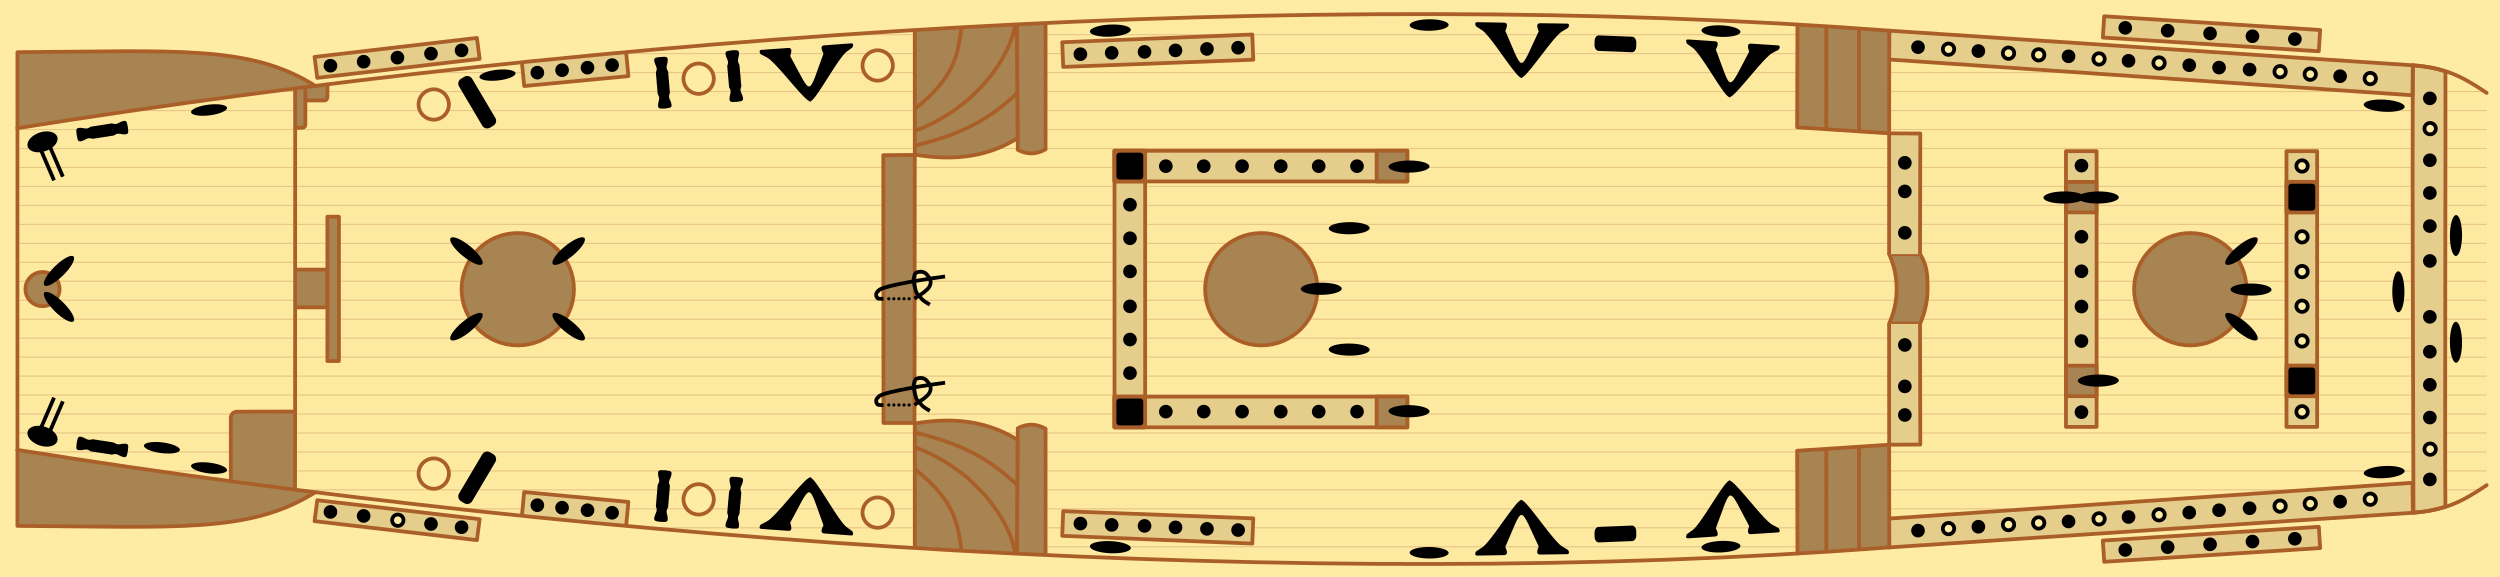
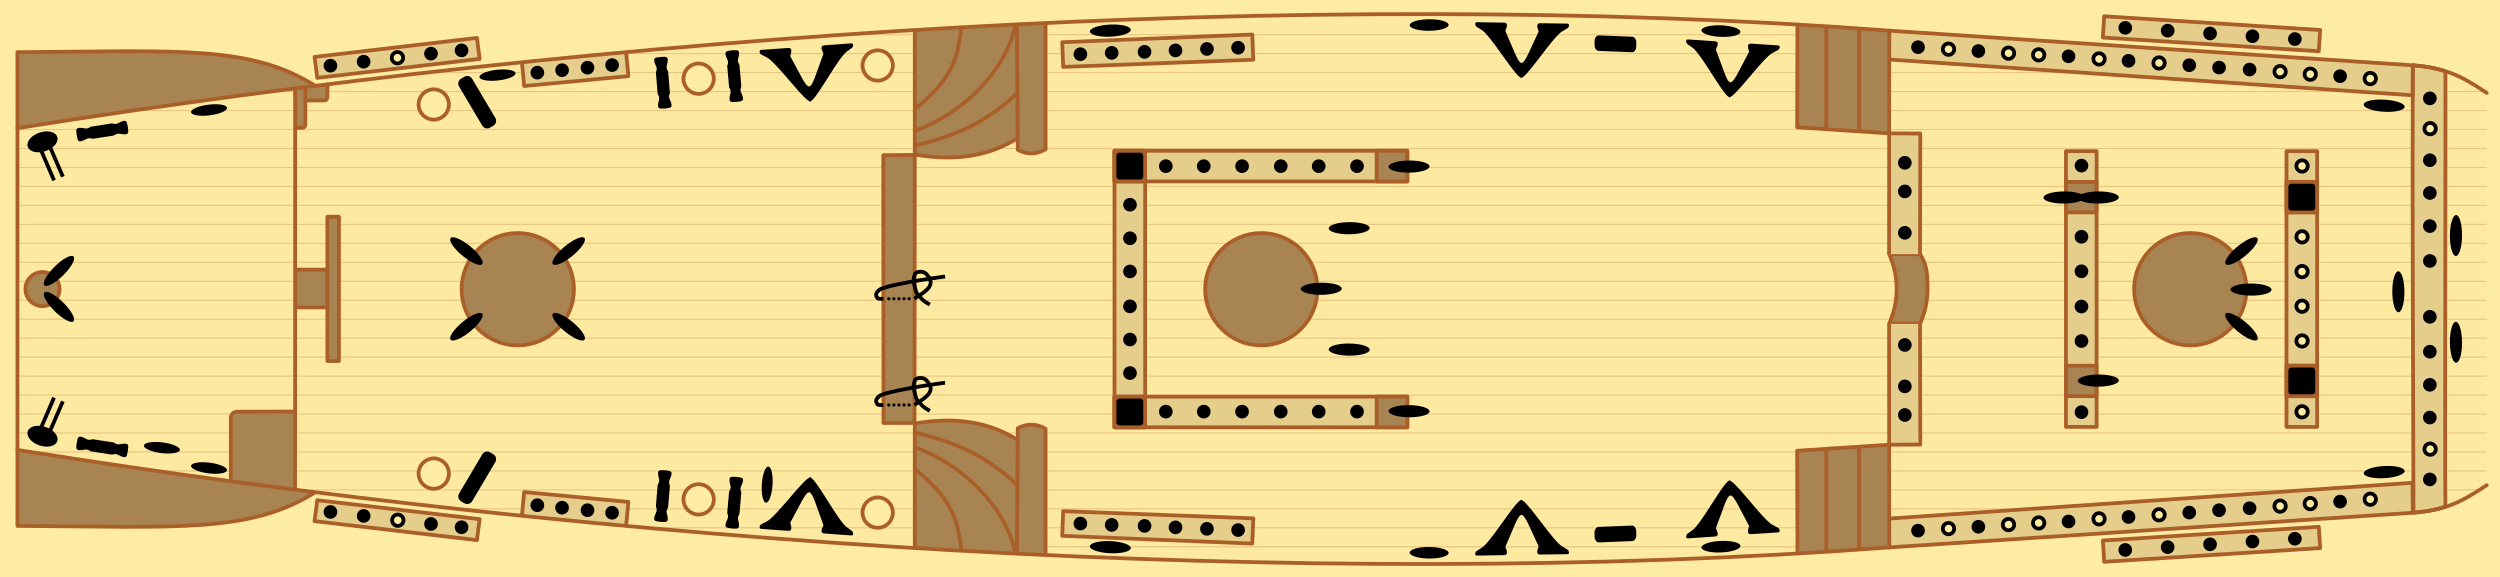
<svg xmlns="http://www.w3.org/2000/svg" xmlns:ns2="https://github.com/jolaf/rigging" xmlns:xlink="http://www.w3.org/1999/xlink" viewBox="1 -24 659 152" version="1.1" id="svg1" height="100%" width="100%">
  <style id="style1">
    /*  */
    #background, #pinhole, #pipe {
      fill: #ffeca4;
    }

    #drawing, #wood g {
      color: #aa5f28;
    }

    #wood g {
      opacity: 0.3;
    }

    .solid {
      fill: #a78452;
    }

    .rail {
      fill: #e5cd8c;
    }
    /*  */
  </style>
  <defs id="defs1">
    <pattern patternUnits="userSpaceOnUse" viewBox="0,0,100,100" height="5" width="5" id="wood">
      <g fill="currentColor" id="g13364">
        <rect id="rect1431" height="5" width="100" y="0" x="0" />
        <rect style="opacity:0.1" x="0" y="5" width="100" height="95" id="rect3597" />
      </g>
    </pattern>
    <rect style="fill:currentColor" id="deckMask" width="220.711" height="146.642" x="277.269" y="-0.809" />
    <g style="stroke:currentColor" id="mastMask">
      <path d="m 425.113,59.525 c 26.5,26.5 26.5,26.5 26.5,26.5 z" id="path89" />
      <path d="m 451.613,59.525 c -26.5,26.5 -26.5,26.5 -26.5,26.5 z" id="path91" />
    </g>
    <circle style="fill:#ffeca4;stroke:currentColor" id="pipe" cx="160.871" cy="398.091" r="4" />
    <circle class="aura" transform="rotate(-8.297298)" style="fill:currentColor" cx="567.539" cy="28.152" r="1.8" id="pin" />
    <circle r="1.5" cy="138.775" cx="607.213" id="pinhole" transform="rotate(-8.297298)" style="fill:#ffeca4;stroke:currentColor" />
    <ellipse class="aura" style="fill:currentColor" cx="3.721" cy="-575.374" rx="1.6" ry="5.4" id="cleat" transform="rotate(89.50973)" />
    <rect class="aura" style="fill:currentColor" id="lcleat" width="4" height="15" x="396.501" y="72.319" ry="1.5" />
    <g class="aura" style="fill:currentColor" id="xcleat">
      <path class="aura" id="quarterXcleat" d="m 42.185,13.735 c 0,0 -0.026,-2.039 -0.002,-2.905 0.159,-0.415 0.29,-0.647 0.302,-0.946 C 42.517,9.123 42.079,8.693 42.019,7.767 41.966,6.953 42.308,6.833 43.89,6.842 v 6.893 z" />
      <use transform="matrix(-1,0,0,1,87.6,0)" xlink:href="#quarterXcleat" id="use5194" />
      <use transform="matrix(1,0,0,-1,0,27.3)" xlink:href="#quarterXcleat" id="use5196" />
      <use id="use5198" xlink:href="#quarterXcleat" transform="rotate(180,43.8,13.65)" />
    </g>
    <g class="aura" style="fill:currentColor" id="kevel">
      <path id="halfKevel" d="m 426.56,44.452 c 0.605,1.201 1.081,2.305 1.819,2.399 v 3.896 c -1.297,0.164 -6.502,-8.282 -9.737,-11.618 -0.74,-0.763 -0.818,-0.717 -2.433,-1.725 -0.222,-0.138 -0.607,-1.137 0.142,-1.153 2.121,-0.047 4.926,0.037 7.099,0.007 1.56,-0.021 0.44,1.911 0.425,2.168" />
      <use xlink:href="#halfKevel" transform="matrix(-1,0,0,1,856.54,0)" id="use13994" />
    </g>
    <rect ry="0.8" rx="0.8" style="fill:currentColor" class="aura" y="40.706" x="287.157" height="7.08" width="7.08" id="fist" />
    <g style="fill:currentColor" id="tackle" class="aura">
      <path d="m 633.919,129.817 0.918,0.396 -3.977,9.219 -0.918,-0.396 z" id="halfTackle" />
      <use xlink:href="#halfTackle" id="use12488" transform="translate(-2.328125,-0.96875)" />
      <ellipse id="ellipse12490" cx="-640.376" cy="-70.366" rx="4.104" ry="2.557" transform="matrix(-0.9469348,-0.3214258,-0.3214258,0.9469348,0,0)" />
    </g>
    <g style="fill:currentColor" id="knot" class="aura">
      <g id="g12499" style="fill-opacity:0">
        <rect id="rect12493" width="11.369" height="3.748" x="662.206" y="352.485" />
        <rect id="rect12495" width="3.123" height="7.121" x="670.878" y="349.127" />
        <rect id="rect12497" width="1.811" height="6.996" x="673.189" y="349.877" />
      </g>
      <path id="path12501" d="m 678.691,349.364 c -2.013,0.246 -5.879,0.818 -9.482,1.479 -1.802,0.33 -3.537,0.682 -4.945,1.029 -1.408,0.347 -2.446,0.644 -3.053,1.043 l -0.018,0.012 -0.016,0.014 c -0.479,0.375 -0.88,0.793 -1.043,1.336 -0.163,0.543 0.01,1.177 0.482,1.674 l 0.031,0.033 0.035,0.025 c 0.22,0.163 0.398,0.178 0.588,0.205 0.19,0.027 0.386,0.035 0.57,0.037 0.368,0.005 0.691,-0.019 0.691,-0.019 l -0.076,-0.998 c 0,0 -0.288,0.022 -0.604,0.018 -0.158,-0.002 -0.32,-0.01 -0.441,-0.027 -0.081,-0.011 -0.077,-0.012 -0.09,-0.014 -0.241,-0.274 -0.291,-0.445 -0.23,-0.646 0.064,-0.214 0.307,-0.516 0.688,-0.818 0.306,-0.197 1.359,-0.564 2.725,-0.9 1.375,-0.339 3.095,-0.689 4.885,-1.018 3.58,-0.656 7.443,-1.228 9.424,-1.471 z" />
      <path id="path12503" d="m 672.419,348.098 c -0.465,-0.022 -0.923,0.066 -1.311,0.229 -0.408,0.171 -0.686,0.499 -0.809,0.811 -0.122,0.312 -0.151,0.585 -0.234,0.865 -0.144,0.483 -0.088,1.007 -0.01,1.543 0.078,0.536 0.2,1.065 0.285,1.428 0.17,0.724 0.285,1.148 0.66,1.758 0.024,0.038 0.07,0.067 0.096,0.105 -0.209,0.132 -0.688,0.469 -0.688,0.469 l 0.521,0.854 c 0,0 0.573,-0.406 0.85,-0.58 0.302,0.324 0.563,0.688 0.873,0.947 0.652,0.547 1.848,1.191 1.848,1.191 l 0.482,-0.877 c 0,0 -1.221,-0.689 -1.688,-1.08 -0.256,-0.214 -0.442,-0.485 -0.691,-0.746 0.434,-0.293 0.655,-0.394 0.979,-0.668 0.496,-0.421 1.126,-0.912 1.475,-1.568 0.289,-0.544 0.46,-1.089 0.369,-1.754 -0.061,-0.444 -0.291,-0.879 -0.586,-1.33 -0.295,-0.451 -0.648,-0.883 -1.068,-1.164 -0.415,-0.278 -0.888,-0.41 -1.354,-0.432 z m -0.924,1.15 c 0.448,-0.188 1.275,-0.186 1.721,0.111 0.218,0.146 0.544,0.506 0.789,0.881 0.245,0.374 0.415,0.798 0.432,0.918 0.063,0.463 -0.011,0.678 -0.262,1.15 -0.191,0.359 -0.738,0.847 -1.24,1.273 -0.288,0.245 -0.563,0.39 -1.016,0.693 -0.014,-0.022 -0.051,-0.047 -0.064,-0.068 -0.323,-0.525 -0.37,-0.744 -0.539,-1.463 -0.084,-0.359 -0.2,-0.864 -0.27,-1.344 -0.07,-0.48 -0.071,-0.953 -0.023,-1.113 0.108,-0.363 0.153,-0.643 0.209,-0.785 0.056,-0.142 0.06,-0.168 0.264,-0.254 z" />
      <g id="g12508">
        <circle r="0.426" cy="355.732" cx="663.915" id="knotDot" />
        <use xlink:href="#knotDot" id="use12506" transform="translate(1.34)" />
        <use transform="translate(2.68)" id="use12801" xlink:href="#knotDot" />
        <use xlink:href="#knotDot" id="use12803" transform="translate(4.02)" />
        <use transform="translate(5.36)" id="use12805" xlink:href="#knotDot" />
      </g>
    </g>
  </defs>
  <g id="layer1">
    <g id="background" style="fill:#ffeca4">
      <rect y="-140" x="-20" height="370" width="720" id="rect6803" />
    </g>
  </g>
  <g id="layer2">
    <g style="color:#aa5f28;fill:none;stroke:currentColor" id="drawing">
      <path id="path15444" style="fill:url(#wood);stroke:none" d="m 656.485,0.485 c -6.981,-4.721 -11.28,-6.631 -19.468,-7.271 L 499.005,-15.916 C 345.366,-27.57 160.19,-14.932 5.599,9.788 v 84.791 c 154.591,24.719 339.767,37.357 493.406,25.703 l 138.012,-9.13 c 8.188,-0.64 12.488,-2.549 19.468,-7.271" />
      <path style="stroke-linejoin:round" d="m 645.621,-5.151 c -3.61,-1.336 -8.605,-1.635 -8.605,-1.635 -0.16,38.87 0.115,82.335 0.176,117.905 0,0 3.932,-0.108 8.424,-1.564 -0.182,-8.555 0.077,-111.18 0.004,-114.706 -9e-5,0 -1.7e-4,0 -2.6e-4,0" id="path4294" class="rail" />
      <rect style="stroke-linejoin:round" id="rect6475" width="8.08" height="72.673" x="603.718" y="15.852" class="rail" />
      <circle id="path4330" cx="578.359" cy="52.238" r="14.805" class="solid" />
      <rect class="rail" y="15.852" x="545.586" height="72.673" width="8.08" id="rect6856" style="fill:#e5cd8c;stroke-linejoin:round" />
      <path class="solid" d="m 507.125,61.323 c 1.304,-2.875 1.979,-5.997 1.979,-9.164 10e-6,-3.167 -0.013,-6.268 -1.989,-9.164 h -8.138 c 1.304,2.875 1.979,5.997 1.979,9.164 0,3.167 -0.675,6.288 -1.979,9.164 l 8.147,-3e-5" id="path4211" style="stroke-linecap:round;stroke-linejoin:round" />
      <circle r="14.805" cy="52.238" cx="333.481" id="circle327" class="solid " />
      <path style="fill:#e5cd8c;stroke-width:1;stroke-linejoin:round" id="path4336" d="m 302.86,88.632 c 0,0 -8.075,0 -8.075,0 0,0 0,-72.888 0,-72.888 0,0 8.075,0 8.075,0 0,0 0,72.888 0,72.888" class="rail" />
      <path style="stroke-linejoin:round" id="path4060" d="m 242.138,16.839 c 0,0 -8.306,0.069 -8.306,0.069 -0.004,16.806 0.062,53.776 0.058,70.582 0,0 8.168,0 8.168,0 0.004,-16.806 0.076,-53.845 0.08,-70.651 0,0 0,-5e-5 0,-5e-5" class="solid" />
      <circle id="circle329" cx="137.481" cy="52.238" r="14.805" class="solid" />
      <rect style="stroke-linejoin:round" id="rect4322" width="3.041" height="38.031" x="87.298" y="33.13" class="solid" />
      <path id="rect4317" d="m 78.789,47.072 h 8.482 v 9.949 h -8.482" class="solid" style="fill:#a78452" />
      <path style="stroke-linecap:round;stroke-linejoin:round" id="path4887" d="m 87.327,-1.708 -0.031,3.419 c -0.175,0.713 -0.438,0.672 -0.685,0.766 l -5.121,0.009 0.005,6.425 c -0.175,0.713 -0.438,0.672 -0.685,0.766 l -1.999,0.035 -0.023,-10.387" class="solid" />
      <path id="path5796" d="M 81.491,2.486 V -1.077" style="stroke-linejoin:round" />
      <path id="path4304" d="m 78.795,84.486 0.017,-74.774" />
      <path style="stroke-linecap:round;stroke-linejoin:round" id="path4412" d="M 61.845,102.711 V 85.897 c 0.389,-1.278 0.973,-1.205 1.523,-1.374 l 15.427,-0.037 -0.025,20.438" class="solid" />
      <circle id="circle4314" cx="12.204" cy="52.207" r="4.495" class="solid" />
      <path style="stroke-width:0.991;stroke-linecap:round" d="M 5.599,9.788 V 94.592" id="path4069" />
      <g id="portDrawing">
        <path style="stroke-linejoin:round" d="m 499.005,-15.916 138.012,9.13 -0.082,7.903 -137.973,-9.434 0.044,-7.599" id="rect4158" class="rail" />
        <rect transform="matrix(0.997985,0.063452,-0.063107,0.998007,-36.91926,-388.2302)" y="330.176" x="614.658" height="5.615" width="57.042" id="rect4272" style="fill-rule:evenodd;stroke-width:1.002;stroke-linecap:round;stroke-linejoin:round;stroke-miterlimit:0" class="rail" />
        <rect id="rect6450" width="8.08" height="8.08" x="603.718" y="23.93" style="fill:currentColor;stroke-width:1;stroke-linejoin:round" />
        <rect style="fill:#a78452;stroke-width:1;stroke-linejoin:round" y="23.952" x="545.604" height="8.033" width="8.033" id="rect4212" class="solid" />
        <path style="stroke-linejoin:round" d="m 498.969,42.996 c 0,0 0.013,-31.846 0.013,-31.846 0,0 8.206,0.049 8.206,0.049 0,0 -0.072,31.797 -0.072,31.797" id="path4201" class="rail" />
        <g id="g4442">
          <path class="solid" id="path4436" d="m 474.81,-17.515 -0.083,27.074 24.254,1.59 0.023,-27.065" style="fill-rule:evenodd;stroke-linecap:round;stroke-linejoin:round" />
          <path id="path4438" d="m 491.034,11.003 c 0,0 0,-27.13 0,-27.13" />
          <path id="path4440" d="m 482.413,10.058 c 0,0 0.006,-26.716 0.006,-26.716" />
        </g>
        <rect style="fill:#e5cd8c;stroke-linejoin:round" id="rect4231" width="77.184" height="8.08" x="294.782" y="15.742" class="rail" />
        <rect style="fill:#a78452;stroke-linejoin:round" id="rect4227" width="8.08" height="8.08" x="363.884" y="15.74" class="solid" />
        <rect y="15.74" x="294.785" height="8.08" width="8.08" id="rect6858" style="fill:currentColor;stroke-linejoin:round" />
        <path style="stroke-linecap:round;stroke-linejoin:round" d="m 281.003,-12.863 c 0,0 50.101,-2.045 50.101,-2.045 0,0 0.262,6.643 0.262,6.643 0,0 -50.107,1.907 -50.107,1.907 0,0 -0.256,-6.505 -0.256,-6.505" id="rect4238" class="rail" />
        <g style="stroke-linejoin:round" id="g2411">
          <path class="solid" d="m 269.031,-17.595 c 0,0 0.253,33.082 0.253,33.082 2.441,1.306 4.882,1.261 7.324,-0.126 0,0 0,-33.335 0,-33.335" id="path4286" />
          <path class="solid" d="m 242.135,-15.905 v 32.655 c 11.722,2.006 20.363,-0.062 27.109,-4.348 l -0.214,-29.641" id="path4302" />
          <path style="stroke-linecap:round" d="m 242.153,14.372 c 12.578,-3.001 19.671,-7.006 26.788,-13.682" id="path4300" />
          <path d="m 242.135,10.516 c 16.006,-5.945 25.097,-19.221 26.517,-28.111" id="path4298" />
          <path d="m 242.066,4.779 c 11.483,-8.995 11.331,-15.34 12.443,-21.742" id="path4296" />
        </g>
        <use x="71.491" y="-404.834" xlink:href="#pipe" id="use11168" width="100%" height="100%" />
        <use x="24.287" y="-401.346" xlink:href="#pipe" id="use11170" width="100%" height="100%" />
        <use x="-45.537" y="-394.546" xlink:href="#pipe" id="use11166" width="100%" height="100%" />
        <path id="rect4267" d="m 166.06,-10.062 c 0,0 0.583,6.126 0.583,6.126 0,0 -27.469,2.614 -27.469,2.614 0,0 -0.583,-6.126 -0.583,-6.126" style="stroke-linejoin:round" class="rail" />
        <rect style="stroke-width:1;stroke-linejoin:round" transform="matrix(0.993243,-0.1160536,0.1289005,0.9916575,0,0)" id="rect4281" width="43.093" height="5.574" x="84.382" y="0.8" ry="0" class="rail" />
        <path class="solid" id="path7423" d="M 5.599,9.788 5.592,-10.244 C 47.812,-10.501 66.827,-12.194 83.974,-1.454" style="fill-rule:evenodd;stroke-linejoin:round" />
        <path style="stroke-linecap:round" id="path4399" d="m 5.599,9.788 c 154.591,-24.72 339.767,-37.357 493.406,-25.704 m 138.012,9.13 c 8.188,0.64 12.488,2.549 19.468,7.271" />
      </g>
      <use transform="matrix(1,0,0,-1,0,104.3797)" height="100%" width="100%" y="0" x="0" id="starboardDrawing" xlink:href="#portDrawing" />
    </g>
  </g>
  <g style="display:none" id="layer3">
    <g id="deckMasks">
      <use id="use758" xlink:href="#deckMask" class="deckMask" ns2:deck="fore" x="0" y="0" width="100%" height="100%" style="color:#ffffff" transform="matrix(0.71785,0,0,1,299.4258,-20.6)" />
      <use id="use760" xlink:href="#deckMask" class="deckMask" ns2:deck="main" x="0" y="0" width="100%" height="100%" style="color:#ffffff" transform="matrix(1.0033,0,0,1,-1.1,-20.6)" />
      <use id="use668" xlink:href="#deckMask" class="deckMask" ns2:deck="stern" x="0" y="0" width="100%" height="100%" style="color:#ffffff" transform="matrix(1.23109,0,0,1,-335.8762,-20.6)" />
    </g>
  </g>
  <g id="layer4" style="display:none">
    <g style="color:#ff0000" id="mastMasks">
      <use height="100%" width="100%" id="use89" xlink:href="#mastMask" class="mastMask" ns2:mast="fore" x="140" y="-20.6" />
      <use id="use336" xlink:href="#mastMask" class="mastMask" ns2:mast="main" x="-104.89" y="-20.6" width="100%" height="100%" />
      <use id="use338" xlink:href="#mastMask" class="mastMask" ns2:mast="mizzen" x="-300.966" y="-20.6" width="100%" height="100%" />
    </g>
  </g>
  <g id="layer5">
    <g id="points">
      <g ns2:deck="fore" ns2:rail="behindFront" id="g1143" ns2:side="port">
        <use transform="rotate(-89.09962,631.8431,-18.64428)" x="0" y="0" xlink:href="#cleat" id="use4877" width="100%" height="100%" />
      </g>
      <g id="g347" ns2:rail="behindFront" ns2:deck="fore" ns2:side="starboard">
        <use transform="matrix(0.015714,0.999877,0.999877,-0.015714,640.5563,-509.1088)" height="100%" width="100%" id="use345" xlink:href="#cleat" y="0" x="0" />
      </g>
      <g ns2:deck="fore" ns2:rail="frontRail" id="g4296" ns2:isAcross="true" ns2:side="port">
        <use transform="translate(75.84866,98.83295)" x="0" y="0" xlink:href="#pin" id="use4878" width="100%" height="100%" />
        <use transform="translate(75.84866,89.63983)" x="0" y="0" xlink:href="#pin" id="use4880" width="100%" height="100%" />
        <use transform="translate(75.84866,80.91451)" x="0" y="0" xlink:href="#pin" id="use4882" width="100%" height="100%" />
        <use transform="translate(75.84862,72.28295)" x="0" y="0" xlink:href="#pin" id="use4886" width="100%" height="100%" />
        <use transform="translate(20.70035,-39.78692)" x="0" y="0" xlink:href="#pinhole" id="use4884" width="100%" height="100%" />
        <use transform="translate(75.84862,55.97045)" x="0" y="0" xlink:href="#pin" id="use4888" width="100%" height="100%" />
      </g>
      <g ns2:isAcross="true" id="g361" ns2:rail="frontRail" ns2:deck="fore" ns2:side="starboard">
        <use transform="matrix(1,0,0,-1,75.84866,5.47289)" height="100%" width="100%" id="use349" xlink:href="#pin" y="0" x="0" />
        <use transform="matrix(1,0,0,-1,75.84866,14.66601)" height="100%" width="100%" id="use351" xlink:href="#pin" y="0" x="0" />
        <use transform="matrix(1,0,0,-1,75.84866,23.39133)" height="100%" width="100%" id="use353" xlink:href="#pin" y="0" x="0" />
        <use transform="matrix(1,0,0,-1,75.84862,32.02289)" height="100%" width="100%" id="use355" xlink:href="#pin" y="0" x="0" />
        <use transform="matrix(1,0,0,-1,20.70035,144.0928)" height="100%" width="100%" id="use357" xlink:href="#pinhole" y="0" x="0" />
        <use transform="matrix(1,0,0,-1,75.84862,48.33539)" height="100%" width="100%" id="use359" xlink:href="#pin" y="0" x="0" />
      </g>
      <g id="g826" ns2:rail="onDeckFront" ns2:deck="fore" ns2:side="port">
        <use transform="rotate(3.785765,525.8314,819.6382)" x="0" y="0" xlink:href="#cleat" id="use4869" width="100%" height="100%" />
      </g>
      <g id="g4125" ns2:rail="onDeckFront" ns2:side="center" ns2:deck="fore">
        <use transform="rotate(90.24104,577.353,54.64535)" height="100%" width="100%" id="use4123" xlink:href="#cleat" y="0" x="0" />
      </g>
      <g ns2:deck="fore" ns2:rail="onDeckFront" id="g365" ns2:side="starboard">
        <use transform="matrix(0.997818,-0.066026,-0.066026,-0.997818,55.26471,137.2361)" height="100%" width="100%" id="use363" xlink:href="#cleat" y="0" x="0" />
      </g>
      <g ns2:deck="fore" ns2:rail="sideRail" id="g4304" ns2:side="port">
        <use transform="rotate(3.868454,-92.7702,-907.3731)" x="0" y="0" xlink:href="#pin" id="use4842" width="100%" height="100%" />
        <use transform="rotate(3.868454,1466.888,-1553.783)" x="0" y="0" xlink:href="#pinhole" id="use4838" width="100%" height="100%" />
        <use transform="rotate(3.868454,-99.96312,-671.3174)" x="0" y="0" xlink:href="#pin" id="use4840" width="100%" height="100%" />
        <use transform="rotate(3.868454,1459.176,-1319.113)" x="0" y="0" xlink:href="#pinhole" id="use4836" width="100%" height="100%" />
        <use transform="rotate(3.868454,1456.696,-1201.136)" x="0" y="0" xlink:href="#pinhole" id="use4834" width="100%" height="100%" />
        <use transform="rotate(3.868454,-108.5725,-318.7246)" x="0" y="0" xlink:href="#pin" id="use4832" width="100%" height="100%" />
        <use transform="rotate(3.868454,1448.685,-965.0252)" x="0" y="0" xlink:href="#pinhole" id="use4830" width="100%" height="100%" />
        <use transform="rotate(3.868454,-118.2131,-83.96187)" x="0" y="0" xlink:href="#pin" id="use4828" width="100%" height="100%" />
        <use transform="rotate(3.868454,1440.792,-730.3631)" x="0" y="0" xlink:href="#pinhole" id="use4826" width="100%" height="100%" />
        <use transform="rotate(3.868454,-127.5393,153.5277)" x="0" y="0" xlink:href="#pin" id="use4824" width="100%" height="100%" />
        <use transform="rotate(3.868454,-132.7446,270.2065)" x="0" y="0" xlink:href="#pin" id="use4822" width="100%" height="100%" />
        <use transform="rotate(3.868454,-136.3844,389.6254)" x="0" y="0" xlink:href="#pin" id="use4820" width="100%" height="100%" />
        <use transform="rotate(3.868454,1422.843,-256.7695)" x="0" y="0" xlink:href="#pinhole" id="use4816" width="100%" height="100%" />
        <use transform="rotate(3.868454,1417.016,-138.7774)" x="0" y="0" xlink:href="#pinhole" id="use4818" width="100%" height="100%" />
        <use transform="rotate(3.868454,-150.431,743.7496)" x="0" y="0" xlink:href="#pin" id="use4814" width="100%" height="100%" />
        <use transform="rotate(3.868454,1407.834,96.0115)" x="0" y="0" xlink:href="#pinhole" id="use4812" width="100%" height="100%" />
      </g>
      <g id="g399" ns2:rail="sideRail" ns2:deck="fore" ns2:side="starboard">
        <use transform="matrix(0.997722,-0.067466,-0.067466,-0.997722,-61.42814,100.1132)" height="100%" width="100%" id="use367" xlink:href="#pin" y="0" x="0" />
        <use transform="matrix(0.997722,-0.067466,-0.067466,-0.997722,-101.4873,206.8092)" height="100%" width="100%" id="use369" xlink:href="#pinhole" y="0" x="0" />
        <use transform="matrix(0.997722,-0.067466,-0.067466,-0.997722,-45.51876,99.09042)" height="100%" width="100%" id="use371" xlink:href="#pin" y="0" x="0" />
        <use transform="matrix(0.997722,-0.067466,-0.067466,-0.997722,-85.67257,205.7545)" height="100%" width="100%" id="use373" xlink:href="#pinhole" y="0" x="0" />
        <use transform="matrix(0.997722,-0.067466,-0.067466,-0.997722,-77.71882,205.3186)" height="100%" width="100%" id="use375" xlink:href="#pinhole" y="0" x="0" />
        <use transform="matrix(0.997722,-0.067466,-0.067466,-0.997722,-21.75033,97.70667)" height="100%" width="100%" id="use377" xlink:href="#pin" y="0" x="0" />
        <use transform="matrix(0.997722,-0.067466,-0.067466,-0.997722,-61.80757,204.2404)" height="100%" width="100%" id="use379" xlink:href="#pinhole" y="0" x="0" />
        <use transform="matrix(0.997722,-0.067466,-0.067466,-0.997722,-5.933765,96.52167)" height="100%" width="100%" id="use381" xlink:href="#pin" y="0" x="0" />
        <use transform="matrix(0.997722,-0.067466,-0.067466,-0.997722,-45.99382,203.1736)" height="100%" width="100%" id="use383" xlink:href="#pinhole" y="0" x="0" />
        <use transform="matrix(0.997722,-0.067466,-0.067466,-0.997722,10.06748,95.35167)" height="100%" width="100%" id="use385" xlink:href="#pin" y="0" x="0" />
        <use transform="matrix(0.997722,-0.067466,-0.067466,-0.997722,17.92749,94.73479)" height="100%" width="100%" id="use387" xlink:href="#pin" y="0" x="0" />
        <use transform="matrix(0.997722,-0.067466,-0.067466,-0.997722,25.97592,94.21729)" height="100%" width="100%" id="use389" xlink:href="#pin" y="0" x="0" />
        <use transform="matrix(0.997722,-0.067466,-0.067466,-0.997722,-14.08319,200.8842)" height="100%" width="100%" id="use391" xlink:href="#pinhole" y="0" x="0" />
        <use transform="matrix(0.997722,-0.067466,-0.067466,-0.997722,-6.136005,200.2223)" height="100%" width="100%" id="use393" xlink:href="#pinhole" y="0" x="0" />
        <use transform="matrix(0.997722,-0.067466,-0.067466,-0.997722,49.8353,92.46323)" height="100%" width="100%" id="use395" xlink:href="#pin" y="0" x="0" />
        <use transform="matrix(0.997722,-0.067466,-0.067466,-0.997722,9.683369,199.0683)" height="100%" width="100%" id="use397" xlink:href="#pinhole" y="0" x="0" />
      </g>
      <g id="g5102" ns2:deck="fore" ns2:rail="shroudsRail" ns2:side="port">
        <use transform="rotate(3.769456,-4.664136,-102.7973)" x="0" y="0" xlink:href="#pin" id="use4845" width="100%" height="100%" />
        <use transform="rotate(3.769456,-10.26693,67.38591)" x="0" y="0" xlink:href="#pin" id="use4847" width="100%" height="100%" />
        <use transform="rotate(3.769456,-15.86972,237.569)" x="0" y="0" xlink:href="#pin" id="use4849" width="100%" height="100%" />
        <use transform="rotate(3.769456,-21.47206,407.7377)" x="0" y="0" xlink:href="#pin" id="use4851" width="100%" height="100%" />
        <use transform="rotate(3.769456,-27.07484,577.9207)" x="0" y="0" xlink:href="#pin" id="use4853" width="100%" height="100%" />
      </g>
      <g ns2:rail="shroudsRail" ns2:deck="fore" id="g412" ns2:side="starboard">
        <use transform="matrix(0.997837,-0.065742,-0.065742,-0.997837,-6.768192,104.2215)" height="100%" width="100%" id="use401" xlink:href="#pin" y="0" x="0" />
        <use transform="matrix(0.997837,-0.065742,-0.065742,-0.997837,4.407888,103.4852)" height="100%" width="100%" id="use403" xlink:href="#pin" y="0" x="0" />
        <use transform="matrix(0.997837,-0.065742,-0.065742,-0.997837,15.58396,102.7488)" height="100%" width="100%" id="use406" xlink:href="#pin" y="0" x="0" />
        <use transform="matrix(0.997837,-0.065742,-0.065742,-0.997837,26.75908,102.0126)" height="100%" width="100%" id="use408" xlink:href="#pin" y="0" x="0" />
        <use transform="matrix(0.997837,-0.065742,-0.065742,-0.997837,37.93515,101.2762)" height="100%" width="100%" id="use410" xlink:href="#pin" y="0" x="0" />
      </g>
      <g id="g5002" ns2:side="port">
        <use transform="translate(-13.0608,-2.106348)" height="100%" width="100%" id="use4991" xlink:href="#pinhole" y="0" x="0" />
        <use transform="translate(-13.0608,-11.2663)" height="100%" width="100%" id="use4989" xlink:href="#pinhole" y="0" x="0" />
        <use transform="translate(-13.0608,-29.93838)" height="100%" width="100%" id="use4987" xlink:href="#pinhole" y="0" x="0" />
      </g>
      <g id="g424" ns2:side="starboard">
        <use transform="matrix(1,0,0,-1,-13.0608,106.4122)" x="0" y="0" xlink:href="#pinhole" id="use418" width="100%" height="100%" />
        <use transform="matrix(1,0,0,-1,-13.0608,115.5721)" x="0" y="0" xlink:href="#pinhole" id="use420" width="100%" height="100%" />
        <use transform="matrix(1,0,0,-1,-13.0608,134.2442)" x="0" y="0" xlink:href="#pinhole" id="use422" width="100%" height="100%" />
      </g>
      <g ns2:deck="fore" ns2:rail="frontFists" id="g1149" ns2:side="port">
        <use transform="translate(317.0558,-16.26888)" height="100%" width="100%" id="use10664" xlink:href="#fist" y="0" x="0" />
      </g>
      <g id="g416" ns2:rail="frontFists" ns2:deck="fore" ns2:side="starboard">
        <use transform="translate(317.0558,32.16862)" x="0" y="0" xlink:href="#fist" id="use414" width="100%" height="100%" />
      </g>
      <g id="g1383" ns2:rail="atMastFront" ns2:deck="fore" ns2:side="port">
        <use transform="matrix(0.766927,-0.641734,-0.641734,-0.766927,149.8073,410.5093)" x="0" y="0" xlink:href="#cleat" id="use1381" width="100%" height="100%" />
      </g>
      <g ns2:deck="fore" ns2:rail="atMastFront" ns2:side="center" id="g1173">
        <use transform="rotate(0.8713881,-2934.841,1273.955)" x="0" y="0" xlink:href="#cleat" id="use4860" width="100%" height="100%" />
      </g>
      <g ns2:deck="fore" ns2:rail="atMastFront" id="g428" ns2:side="starboard">
        <use transform="rotate(39.92125,496.4486,53.13481)" height="100%" width="100%" id="use426" xlink:href="#cleat" y="0" x="0" />
      </g>
      <g ns2:deck="fore" ns2:rail="behindMastRail" id="g4334" ns2:isAcross="true" ns2:side="port">
        <use transform="translate(-15.98494,101.5517)" x="0" y="0" xlink:href="#pin" id="use4920" width="100%" height="100%" />
        <use transform="translate(-15.98494,92.45232)" x="0" y="0" xlink:href="#pin" id="use4922" width="100%" height="100%" />
        <use transform="translate(-15.98494,73.70326)" x="0" y="0" xlink:href="#pin" id="use4924" width="100%" height="100%" />
      </g>
      <g ns2:isAcross="true" id="g436" ns2:rail="behindMastRail" ns2:deck="fore" ns2:side="starboard">
        <use transform="matrix(1,0,0,-1,-15.98494,2.75414)" height="100%" width="100%" id="use430" xlink:href="#pin" y="0" x="0" />
        <use transform="matrix(1,0,0,-1,-15.98494,11.85352)" height="100%" width="100%" id="use432" xlink:href="#pin" y="0" x="0" />
        <use transform="matrix(1,0,0,-1,-15.98494,30.60258)" height="100%" width="100%" id="use434" xlink:href="#pin" y="0" x="0" />
      </g>
      <g id="g4131" ns2:rail="backPillars" ns2:deck="fore" ns2:side="port">
        <g id="doubleCleat">
          <use xlink:href="#cleat" id="use374" transform="rotate(0.03827358,-43238.598,-31825.989)" />
          <use transform="rotate(0.03827358,-43243.126,-45390.189)" id="use380" xlink:href="#cleat" />
        </g>
      </g>
      <g ns2:deck="fore" ns2:side="starboard" ns2:rail="backPillars" id="g1179">
        <use x="0" y="0" xlink:href="#cleat" id="use4857" width="100%" height="100%" transform="rotate(0.03827358,-115491.83,-31800.115)" />
      </g>
      <g ns2:deck="fore" ns2:rail="backRail" id="g4384" ns2:isAcross="true" ns2:side="port">
        <use transform="translate(-62.54551,91.41639)" x="0" y="0" xlink:href="#pin" id="use4905" width="100%" height="100%" />
        <use transform="translate(-62.54551,80.49827)" x="0" y="0" xlink:href="#pin" id="use4907" width="100%" height="100%" />
        <use transform="translate(-62.54551,72.95795)" x="0" y="0" xlink:href="#pin" id="use4909" width="100%" height="100%" />
      </g>
      <g ns2:isAcross="true" id="g444" ns2:rail="backRail" ns2:deck="fore" ns2:side="starboard">
        <use transform="matrix(1,0,0,-1,-62.54551,12.88945)" height="100%" width="100%" id="use438" xlink:href="#pin" y="0" x="0" />
        <use transform="matrix(1,0,0,-1,-62.54551,23.80757)" height="100%" width="100%" id="use440" xlink:href="#pin" y="0" x="0" />
        <use transform="matrix(1,0,0,-1,-62.54551,31.34789)" height="100%" width="100%" id="use442" xlink:href="#pin" y="0" x="0" />
      </g>
      <g ns2:deck="main" ns2:rail="bulwark" id="g4357" ns2:side="port">
        <use transform="matrix(0.950737,0,0,0.950737,-169.3192,-16.25863)" x="0" y="0" xlink:href="#cleat" id="use4933" width="100%" height="100%" />
        <use transform="rotate(0.8999815,3866.43,-1648.031)" x="0" y="0" xlink:href="#kevel" id="use4825" width="100%" height="100%" />
        <use transform="matrix(-0.01972,1.022046,-0.732813,-0.029126,493.1735,-417.4143)" x="0" y="0" xlink:href="#lcleat" id="use4944" width="100%" height="100%" />
        <use transform="matrix(0.950387,0.048001,-0.048001,0.950387,-92.25053,-42.27918)" x="0" y="0" xlink:href="#cleat" id="use4918" width="100%" height="100%" />
        <use transform="rotate(3.768481,1188.789,460.959)" x="0" y="0" xlink:href="#kevel" id="use4823" width="100%" height="100%" />
      </g>
      <g id="g456" ns2:rail="bulwark" ns2:deck="main" ns2:side="starboard">
        <use transform="matrix(0.950737,0,0,-0.950737,-169.3192,120.5645)" height="100%" width="100%" id="use446" xlink:href="#cleat" y="0" x="0" />
        <use transform="matrix(0.999877,-0.015707,-0.015707,-0.999877,-25.41287,165.2374)" height="100%" width="100%" id="use448" xlink:href="#kevel" y="0" x="0" />
        <use transform="matrix(-0.01972,-1.022046,-0.732813,0.029126,493.1735,521.7201)" height="100%" width="100%" id="use450" xlink:href="#lcleat" y="0" x="0" />
        <use transform="matrix(0.950387,-0.048001,-0.048001,-0.950387,-92.25053,146.585)" height="100%" width="100%" id="use452" xlink:href="#cleat" y="0" x="0" />
        <use transform="matrix(0.997838,-0.065725,-0.065725,-0.997838,32.86614,181.4422)" height="100%" width="100%" id="use454" xlink:href="#kevel" y="0" x="0" />
      </g>
      <g ns2:deck="main" ns2:rail="frontPillars" id="g1161" ns2:side="port">
        <use transform="translate(-202.962,21.1146)" x="0" y="0" xlink:href="#cleat" id="use4893" width="100%" height="100%" />
      </g>
      <g id="g460" ns2:rail="frontPillars" ns2:deck="main" ns2:side="starboard">
        <use transform="matrix(1,0,0,-1,-202.962,83.19124)" height="100%" width="100%" id="use458" xlink:href="#cleat" y="0" x="0" />
      </g>
      <g ns2:deck="main" ns2:rail="onDeckFront" id="g1164" ns2:side="port">
        <use transform="translate(-218.7304,37.3576)" x="0" y="0" xlink:href="#cleat" id="use4897" width="100%" height="100%" />
      </g>
      <g id="g464" ns2:rail="onDeckFront" ns2:deck="main" ns2:side="starboard">
        <use transform="matrix(1,0,0,-1,-218.7304,66.94823)" height="100%" width="100%" id="use462" xlink:href="#cleat" y="0" x="0" />
      </g>
      <g ns2:deck="main" ns2:rail="atMastFront" ns2:side="center" id="g1194">
        <use transform="rotate(180,462.3346,25.45869)" x="0" y="0" xlink:href="#cleat" id="use4911" width="100%" height="100%" />
      </g>
      <g ns2:deck="main" ns2:rail="sideMastRail" id="g4366" ns2:side="port">
        <use transform="translate(-257.3499,73.84574)" x="0" y="0" xlink:href="#pin" id="use4789" width="100%" height="100%" />
        <use transform="translate(-247.3499,73.84574)" x="0" y="0" xlink:href="#pin" id="use4791" width="100%" height="100%" />
        <use transform="translate(-237.2509,73.84574)" x="0" y="0" xlink:href="#pin" id="use4793" width="100%" height="100%" />
        <use transform="translate(-227.0499,73.84574)" x="0" y="0" xlink:href="#pin" id="use4795" width="100%" height="100%" />
        <use transform="translate(-217.0499,73.84574)" x="0" y="0" xlink:href="#pin" id="use4799" width="100%" height="100%" />
        <use transform="translate(-206.9509,73.84574)" x="0" y="0" xlink:href="#pin" id="use4801" width="100%" height="100%" />
      </g>
      <g id="g478" ns2:rail="sideMastRail" ns2:deck="main" ns2:side="starboard">
        <use transform="matrix(1,0,0,-1,-257.3499,30.4601)" height="100%" width="100%" id="use466" xlink:href="#pin" y="0" x="0" />
        <use transform="matrix(1,0,0,-1,-247.3499,30.4601)" height="100%" width="100%" id="use468" xlink:href="#pin" y="0" x="0" />
        <use transform="matrix(1,0,0,-1,-237.2509,30.4601)" height="100%" width="100%" id="use470" xlink:href="#pin" y="0" x="0" />
        <use transform="matrix(1,0,0,-1,-227.0499,30.4601)" height="100%" width="100%" id="use472" xlink:href="#pin" y="0" x="0" />
        <use transform="matrix(1,0,0,-1,-217.0499,30.4601)" height="100%" width="100%" id="use474" xlink:href="#pin" y="0" x="0" />
        <use transform="matrix(1,0,0,-1,-206.9509,30.4601)" height="100%" width="100%" id="use476" xlink:href="#pin" y="0" x="0" />
      </g>
      <g id="g6436" ns2:deck="main" ns2:rail="backFists" ns2:side="port">
        <use transform="translate(8.123309,-24.46354)" x="0" y="0" xlink:href="#fist" id="use9904" width="100%" height="100%" />
      </g>
      <g id="g482" ns2:rail="backFists" ns2:deck="main" ns2:side="starboard">
        <use transform="matrix(1,0,0,-1,8.123309,128.8421)" height="100%" width="100%" id="use480" xlink:href="#fist" y="0" x="0" />
      </g>
      <g ns2:deck="main" ns2:rail="behindMastRail" id="g4374" ns2:isAcross="true" ns2:side="port">
        <use transform="translate(-266.796,101.5978)" x="0" y="0" xlink:href="#pin" width="100%" height="100%" id="use11352" />
        <use transform="translate(-266.796,92.84688)" id="use11350" height="100%" width="100%" xlink:href="#pin" y="0" x="0" />
        <use transform="translate(-266.796,84.00765)" x="0" y="0" xlink:href="#pin" width="100%" height="100%" id="use11281" />
      </g>
      <g ns2:isAcross="true" id="g490" ns2:rail="behindMastRail" ns2:deck="main" ns2:side="starboard">
        <use transform="matrix(1,0,0,-1,-266.796,2.70807)" id="use484" height="100%" width="100%" xlink:href="#pin" y="0" x="0" />
        <use transform="matrix(1,0,0,-1,-266.796,11.45896)" x="0" y="0" xlink:href="#pin" width="100%" height="100%" id="use486" />
        <use transform="matrix(1,0,0,-1,-266.796,20.29819)" id="use488" height="100%" width="100%" xlink:href="#pin" y="0" x="0" />
      </g>
      <g ns2:deck="main" ns2:rail="sideRail" id="g4358" ns2:side="port">
        <use transform="rotate(-2.27742,1540.865,7008.099)" x="0" y="0" xlink:href="#pin" id="use1167" width="100%" height="100%" />
        <use transform="rotate(-2.27742,1536.087,6800.553)" x="0" y="0" xlink:href="#pin" id="use1169" width="100%" height="100%" />
        <use transform="rotate(-2.27742,1533.94,6582.564)" x="0" y="0" xlink:href="#pin" id="use1173" width="100%" height="100%" />
        <use transform="rotate(-2.27742,1528.249,6377.037)" x="0" y="0" xlink:href="#pin" id="use1171" width="100%" height="100%" />
        <use transform="rotate(-2.27742,1522.712,6168.309)" x="0" y="0" xlink:href="#pin" id="use1175" width="100%" height="100%" />
        <use transform="rotate(-2.27742,1518.726,5961.667)" x="0" y="0" xlink:href="#pin" id="use1177" width="100%" height="100%" />
      </g>
      <g id="g504" ns2:rail="sideRail" ns2:deck="main" ns2:side="starboard">
        <use transform="matrix(0.99921,0.039738,0.039738,-0.99921,-277.2701,37.5367)" height="100%" width="100%" id="use492" xlink:href="#pin" y="0" x="0" />
        <use transform="matrix(0.99921,0.039738,0.039738,-0.99921,-269.0264,37.89059)" height="100%" width="100%" id="use494" xlink:href="#pin" y="0" x="0" />
        <use transform="matrix(0.99921,0.039738,0.039738,-0.99921,-260.3656,38.14817)" height="100%" width="100%" id="use496" xlink:href="#pin" y="0" x="0" />
        <use transform="matrix(0.99921,0.039738,0.039738,-0.99921,-252.2029,38.53671)" height="100%" width="100%" id="use498" xlink:href="#pin" y="0" x="0" />
        <use transform="matrix(0.99921,0.039738,0.039738,-0.99921,-243.9128,38.92169)" height="100%" width="100%" id="use500" xlink:href="#pin" y="0" x="0" />
        <use transform="matrix(0.99921,0.039738,0.039738,-0.99921,-235.7045,39.24342)" height="100%" width="100%" id="use502" xlink:href="#pin" y="0" x="0" />
      </g>
      <g ns2:deck="main" ns2:rail="aboveRail" id="g1155" ns2:side="port">
        <use transform="rotate(-2.086543,30.15462,7725.866)" x="0" y="0" xlink:href="#cleat" id="use4885" width="100%" height="100%" />
      </g>
      <g id="g508" ns2:rail="aboveRail" ns2:deck="main" ns2:side="starboard">
        <use transform="matrix(0.999337,0.036409,0.036409,-0.999337,-281.2711,98.08612)" height="100%" width="100%" id="use506" xlink:href="#cleat" y="0" x="0" />
      </g>
      <g ns2:deck="stern" ns2:rail="bulwark" id="g4431" ns2:side="port">
        <use transform="rotate(-30.63951,122.3267,537.3113)" x="0" y="0" xlink:href="#lcleat" id="use4925" width="100%" height="100%" />
        <use transform="matrix(0.879801,-0.086775,0.086775,0.879801,-373.9829,46.79124)" height="100%" width="100%" id="use4079" xlink:href="#cleat" y="0" x="0" />
        <use transform="rotate(-4.837726,-77.7969,-1555.968)" x="0" y="0" xlink:href="#xcleat" id="use4873" width="100%" height="100%" />
        <use transform="rotate(-5.037746,-80.76236,-1708.61)" x="0" y="0" xlink:href="#xcleat" id="use4854" width="100%" height="100%" />
        <use transform="rotate(-4.173216,-337.2484,2959.269)" x="0" y="0" xlink:href="#kevel" id="use4862" width="100%" height="100%" />
      </g>
      <g ns2:deck="stern" ns2:side="starboard" ns2:rail="bulwark" id="g4331">
        <use transform="matrix(0.860391,0.509635,0.509635,-0.860391,-256.7549,-32.47303)" x="0" y="0" xlink:href="#lcleat" id="use4329" width="100%" height="100%" />
        <use transform="matrix(0.996438,0.084334,0.084334,-0.996438,130.944,116.6716)" x="0" y="0" xlink:href="#xcleat" id="use4325" width="100%" height="100%" />
        <use transform="matrix(0.996137,0.087812,0.087812,-0.996137,149.7245,118.2624)" x="0" y="0" xlink:href="#xcleat" id="use4323" width="100%" height="100%" />
+         <use transform="matrix(0.04967477,-0.8826728,-0.8826728,-0.04967477,173.5832,611.5599)" height="100%" width="100%" id="use4335-5" xlink:href="#cleat" y="0" x="0" />
        <use transform="matrix(0.997349,0.072772,0.072772,-0.997349,-216.2458,121.2686)" x="0" y="0" xlink:href="#kevel" id="use4321" width="100%" height="100%" />
      </g>
      <g ns2:deck="stern" ns2:rail="atFront" ns2:side="center" id="g4276">
        <use transform="translate(-428.6322,-300.9818)" x="0" y="0" xlink:href="#knot" id="use4868" width="100%" height="100%" />
      </g>
      <g id="g346" ns2:side="starboard" ns2:rail="aboveLadder" ns2:deck="stern">
        <use transform="translate(-428.6322,-272.9818)" height="100%" width="100%" id="use344" xlink:href="#knot" y="0" x="0" />
      </g>
      <g ns2:deck="stern" ns2:rail="sideRail" id="g4420" ns2:side="port">
        <use transform="rotate(-0.9999764,3172.813,24207.497)" x="0" y="0" xlink:href="#pin" id="use1144" width="100%" height="100%" />
        <use transform="rotate(-0.9999764,3138.807,23833.761)" x="0" y="0" xlink:href="#pin" id="use1148" width="100%" height="100%" />
        <use transform="rotate(-0.9999764,3104.186,23449.084)" x="0" y="0" xlink:href="#pin" id="use1146" width="100%" height="100%" />
        <use transform="rotate(-0.9999764,3068.568,23077.618)" x="0" y="0" xlink:href="#pin" id="use1142" width="100%" height="100%" />
      </g>
      <g id="g518" ns2:rail="sideRail" ns2:deck="stern" ns2:side="starboard">
        <use transform="matrix(0.999848,0.017452,0.017452,-0.999848,-421.9891,45.26875)" height="100%" width="100%" id="use510" xlink:href="#pin" y="0" x="0" />
        <use transform="matrix(0.999848,0.017452,0.017452,-0.999848,-415.4718,45.9188)" height="100%" width="100%" id="use512" xlink:href="#pin" y="0" x="0" />
        <use transform="matrix(0.999848,0.017452,0.017452,-0.999848,-408.7636,46.58125)" height="100%" width="100%" id="use514" xlink:href="#pin" y="0" x="0" />
        <use transform="matrix(0.999848,0.017452,0.017452,-0.999848,-402.2862,47.2591)" height="100%" width="100%" id="use516" xlink:href="#pin" y="0" x="0" />
      </g>
      <g ns2:deck="stern" ns2:rail="shroudsRail" id="g4413" ns2:side="port">
        <use transform="rotate(-0.7000002,4203.337,39057.539)" x="0" y="0" xlink:href="#pin" id="use1117" width="100%" height="100%" />
        <use transform="rotate(-0.7000002,4121.681,38340.889)" x="0" y="0" xlink:href="#pin" id="use1125" width="100%" height="100%" />
-         <use transform="rotate(-0.7000002,4038.298,37611.086)" x="0" y="0" xlink:href="#pin" id="use1123" width="100%" height="100%" />
+         <use height="100%" width="100%" id="use4095" xlink:href="#pinhole" y="0" x="0" transform="rotate(-0.7000002,-4422.781,42182.477)" />
        <use transform="rotate(-0.7000002,3956.583,36886.801)" x="0" y="0" xlink:href="#pin" id="use1119" width="100%" height="100%" />
        <use transform="rotate(-0.7000002,3890.676,36226.636)" x="0" y="0" xlink:href="#pin" id="use1121" width="100%" height="100%" />
      </g>
      <g id="g536" ns2:rail="shroudsRail" ns2:deck="stern" ns2:side="starboard">
        <use transform="matrix(0.999925,0.012217,0.012217,-0.999925,-476.8473,49.99551)" height="100%" width="100%" id="use526" xlink:href="#pin" y="0" x="0" />
        <use transform="matrix(0.999925,0.012217,0.012217,-0.999925,-468.0981,51.04738)" height="100%" width="100%" id="use528" xlink:href="#pin" y="0" x="0" />
        <use transform="matrix(0.999925,0.012217,0.012217,-0.999925,-515.5801,155.2391)" x="0" y="0" xlink:href="#pinhole" id="use546" width="100%" height="100%" />
        <use transform="matrix(0.999925,0.012217,0.012217,-0.999925,-450.346,53.17452)" height="100%" width="100%" id="use532" xlink:href="#pin" y="0" x="0" />
        <use transform="matrix(0.999925,0.012217,0.012217,-0.999925,-442.2858,54.02971)" height="100%" width="100%" id="use534" xlink:href="#pin" y="0" x="0" />
      </g>
      <g ns2:deck="stern" ns2:rail="atMast" id="g4475" ns2:side="port">
        <use transform="rotate(-140.0788,357.5474,102.4712)" x="0" y="0" xlink:href="#cleat" id="use4831" width="100%" height="100%" />
        <use transform="matrix(0.766927,-0.641734,-0.641734,-0.766927,-291.1464,410.5093)" height="100%" width="100%" id="use1371" xlink:href="#cleat" y="0" x="0" />
      </g>
      <g id="g524" ns2:rail="atMast" ns2:deck="stern" ns2:side="starboard">
        <use transform="matrix(-0.766927,0.641734,0.641734,0.766927,566.0008,-306.2035)" height="100%" width="100%" id="use520" xlink:href="#cleat" y="0" x="0" />
        <use transform="rotate(39.92125,275.9711,-553.9181)" x="0" y="0" xlink:href="#cleat" id="use522" width="100%" height="100%" />
      </g>
      <g ns2:deck="stern" ns2:rail="poopBulwark" id="g4487" ns2:side="port">
        <use transform="matrix(1,0,0,-1,-616.8084,152.5892)" x="0" y="0" xlink:href="#tackle" id="use4859" width="100%" height="100%" />
        <use transform="rotate(81.13894,37.68737,2.854526)" x="0" y="0" xlink:href="#xcleat" id="use4910" width="100%" height="100%" />
        <use transform="matrix(0.878152,-0.102117,0.102117,0.878152,-449.0514,64.81186)" height="100%" width="100%" id="use4077" xlink:href="#cleat" y="0" x="0" />
      </g>
      <g ns2:deck="stern" ns2:side="starboard" ns2:rail="poopBulwark" id="g4343">
        <use transform="translate(-616.8084,-48.22155)" x="0" y="0" xlink:href="#tackle" id="use4341" width="100%" height="100%" />
        <use transform="matrix(0.154039,-0.988065,-0.988065,-0.154039,34.70249,139.1904)" x="0" y="0" xlink:href="#xcleat" id="use4339" width="100%" height="100%" />
        <use transform="matrix(0.878152,0.102117,0.102117,-0.878152,-461.4752,34.21309)" x="0" y="0" xlink:href="#cleat" id="use4337" width="100%" height="100%" />
        <use transform="matrix(0.878152,0.102117,0.102117,-0.878152,-449.0514,39.55581)" height="100%" width="100%" id="use4335" xlink:href="#cleat" y="0" x="0" />
      </g>
      <g ns2:deck="stern" ns2:rail="poopFlagstaff" id="g1200" ns2:ignoreDeck="true" ns2:side="port">
        <use transform="rotate(-44.18803,355.8442,711.4399)" x="0" y="0" xlink:href="#cleat" id="use4807" width="100%" height="100%" />
      </g>
      <g ns2:ignoreDeck="true" id="g540" ns2:rail="poopFlagstaff" ns2:deck="stern" ns2:side="starboard">
        <use transform="matrix(0.717056,0.697015,0.697015,-0.717056,-395.1997,-345.0208)" height="100%" width="100%" id="use538" xlink:href="#cleat" y="0" x="0" />
      </g>
    </g>
  </g>
  <g id="layer6">
    <g id="markup" />
  </g>
</svg>
